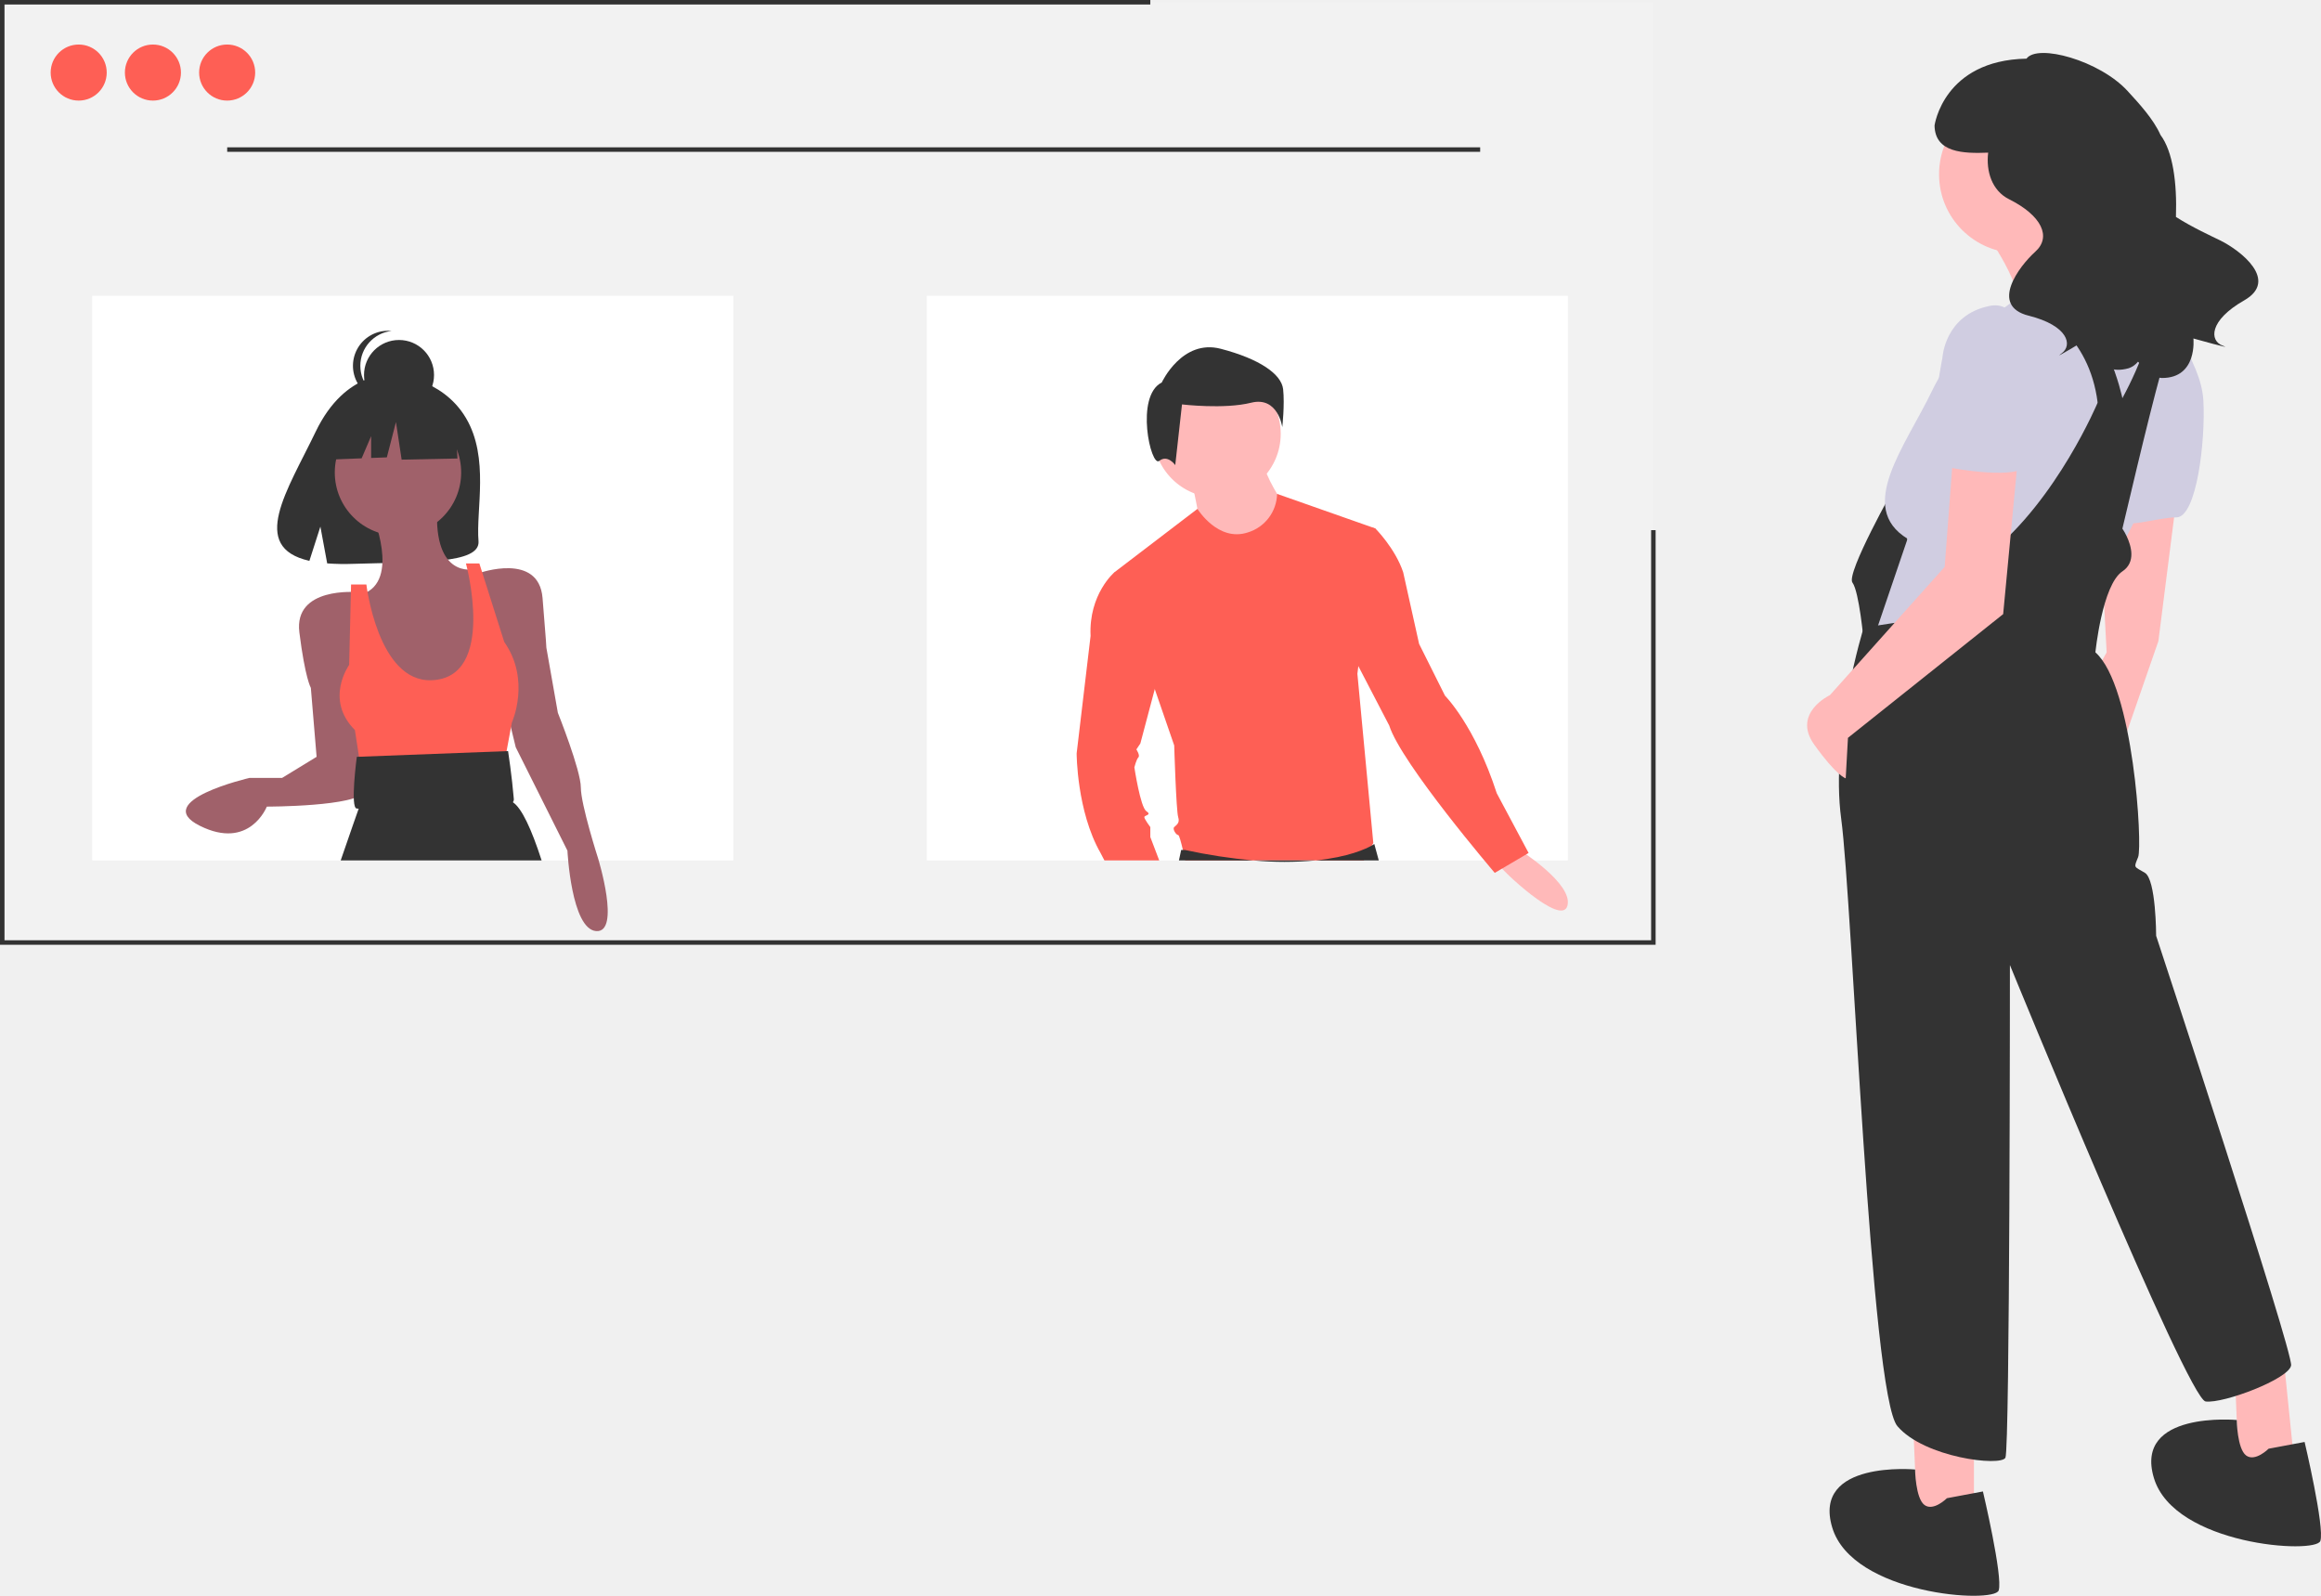
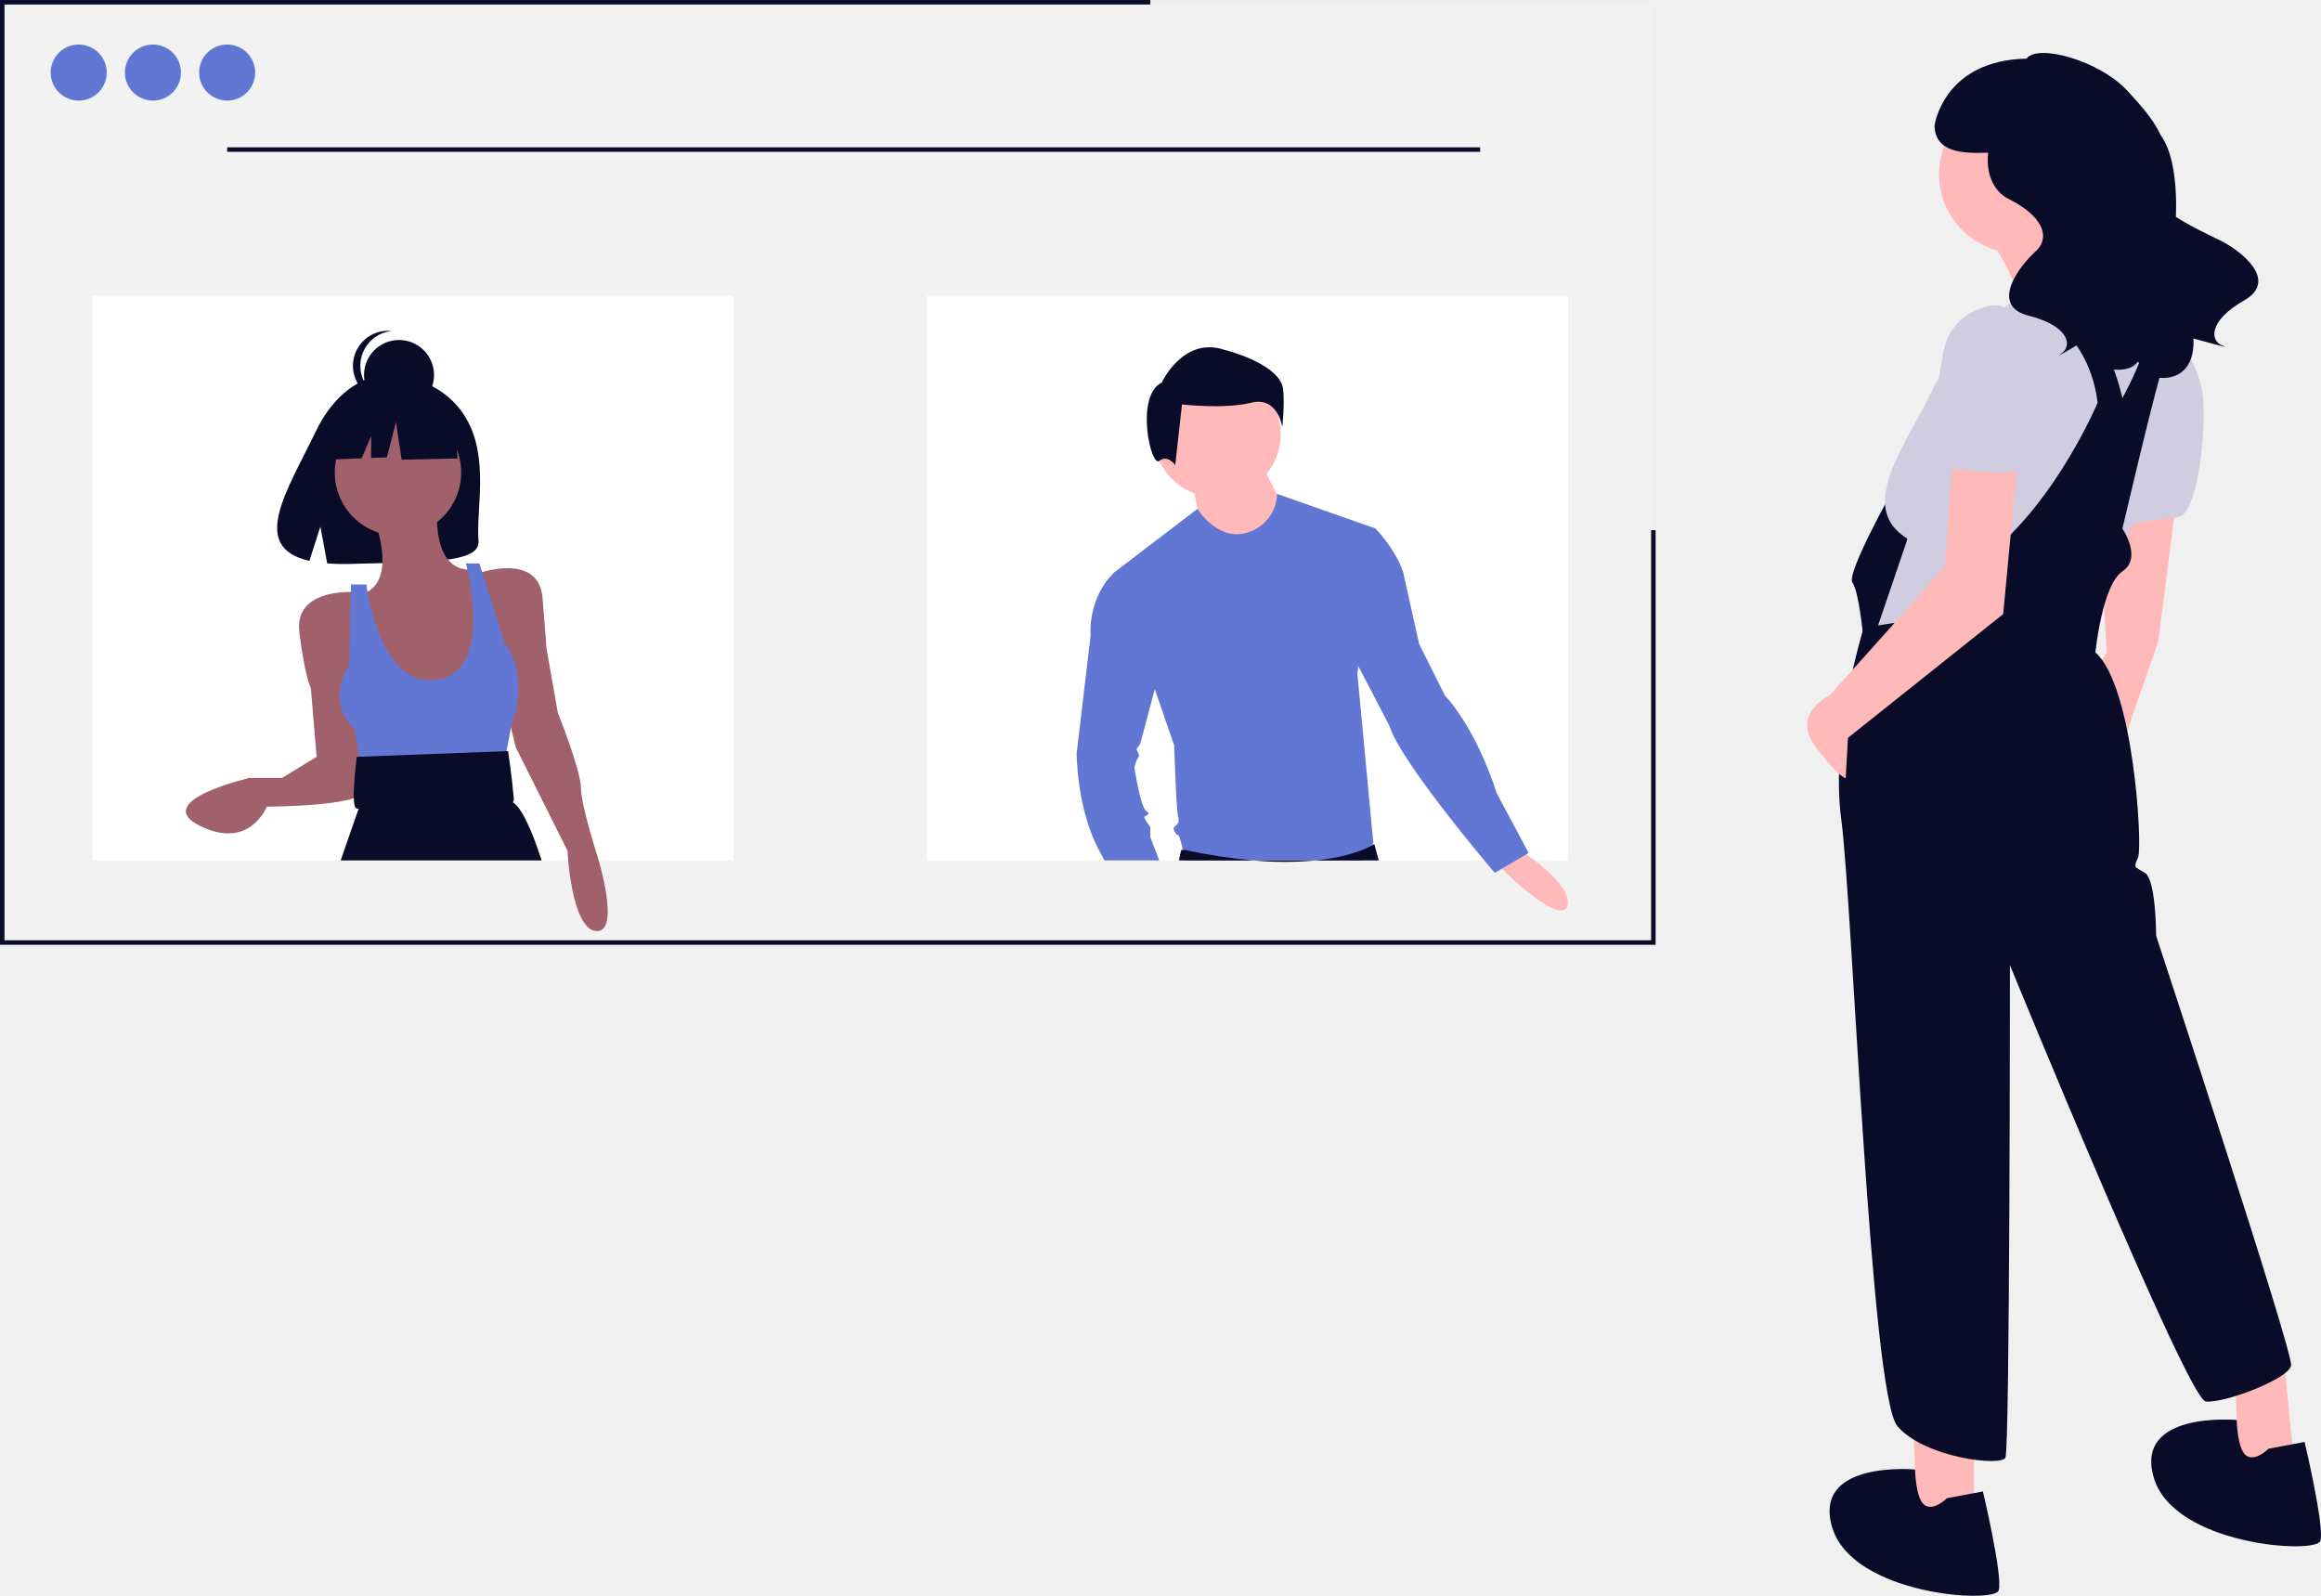
<svg xmlns="http://www.w3.org/2000/svg" id="ef85285a-d43b-4d94-bb8b-61c01752607d" data-name="Layer 1" width="1031.79" height="709.361" viewBox="0 0 1031.79 709.361">
  <polygon points="850.5 632.986 851.5 656.986 851.5 677.986 877.5 677.986 877.5 632.986 850.5 632.986" fill="#ffb9b9" />
  <polygon points="993.5 610.986 994.5 634.986 994.5 655.986 1020.5 655.986 1015.5 606.986 993.5 610.986" fill="#ffb9b9" />
  <polygon points="967.5 221.986 959.5 284.986 933.5 359.986 921.5 316.986 936.5 289.986 933.5 232.986 967.5 221.986" fill="#ffb9b9" />
-   <path d="M926.605,311.306s-22,39-19,43,5,26,5,26h8.327l13.673-34Z" transform="translate(-84.105 -95.31934)" fill="#333" />
+   <path d="M926.605,311.306s-22,39-19,43,5,26,5,26h8.327l13.673-34Z" transform="translate(-84.105 -95.31934)" fill="#0a0b29" />
  <circle cx="897" cy="77.486" r="35" fill="#ffb9b9" />
  <path d="M968.105,200.806s19,26,13,39,58-7,58-7-32-36-33-48Z" transform="translate(-84.105 -95.31934)" fill="#ffb9b9" />
  <path d="M1039.105,316.806c-2.25,3.38-4.46,7.15-6.6,11.13-1.01,1.89-2,3.83-2.98,5.79-11.62,23.42-20.42,51.08-20.42,51.08l-93-3,2.89-8.48,13.11-38.52c-23-14-1-41,11-66,11.02-22.96,33.86-38.23,37.5-40.57.33-.2.5-.31.5-.31l.42-.07,16.69-2.81,30.06-5.06h.01a41.528,41.528,0,0,1,14.9,5.6,30.094,30.094,0,0,1,9.41,9.42c3.65,5.8,5.36,12.78,5.67,20.25C1059.165,277.126,1048.125,303.276,1039.105,316.806Z" transform="translate(-84.105 -95.31934)" fill="#d0cde1" />
  <path d="M1044.605,234.306s18,21,19,39-3,52-12,52-25,6-24,0S1044.605,234.306,1044.605,234.306Z" transform="translate(-84.105 -95.31934)" fill="#d0cde1" />
-   <path d="M1027.605,272.306l-11,2c-3.73-29.87-25.31-41.9-36-46.07.33-.2.5-.31.5-.31l.42-.07,16.69-2.81C1020.265,236.416,1027.605,272.306,1027.605,272.306Z" transform="translate(-84.105 -95.31934)" fill="#333" />
-   <path d="M1102.605,702.306c-1,6-30,17-38,16s-87-194-87-194,0,215-2,219-36,0-48-14-20-233-25-270,10-85,10-85l6.39-.98,19.61-3.02s0-5,30-29,48-67,48-67l3-6,8,4c8.58-15.87,13.95-31.47,15.58-46.72a30.094,30.094,0,0,1,9.41,9.42c-.76,2.1-1.52,4.37-2.3,6.8-6.74,20.99-14.38,53.5-21.98,85.51-.24,1-.47,2-.71,2.99a26.47,26.47,0,0,1,1.92,3.42c2.02,4.27,4.16,11.53-1.92,15.58-9,6-12,36-12,36,17,15,21,86,19,91s-2,4,3,7,5,28,5,28S1103.605,696.306,1102.605,702.306Z" transform="translate(-84.105 -95.31934)" fill="#333" />
-   <path d="M949.605,761.306s-6,6-10,3-4.157-15.762-4.157-15.762S889.605,744.306,898.605,774.306s72,34,74,28-7-44-7-44Z" transform="translate(-84.105 -95.31934)" fill="#333" />
-   <path d="M1092.605,739.306s-6,6-10,3-4.157-15.762-4.157-15.762-45.843-4.238-36.843,25.762,72,34,74,28-7-44-7-44Z" transform="translate(-84.105 -95.31934)" fill="#333" />
+   <path d="M1027.605,272.306l-11,2c-3.73-29.87-25.31-41.9-36-46.07.33-.2.5-.31.5-.31l.42-.07,16.69-2.81C1020.265,236.416,1027.605,272.306,1027.605,272.306Z" transform="translate(-84.105 -95.31934)" fill="#0a0b29" />
+   <path d="M1102.605,702.306c-1,6-30,17-38,16s-87-194-87-194,0,215-2,219-36,0-48-14-20-233-25-270,10-85,10-85l6.39-.98,19.61-3.02s0-5,30-29,48-67,48-67l3-6,8,4c8.58-15.87,13.95-31.47,15.58-46.72a30.094,30.094,0,0,1,9.41,9.42c-.76,2.1-1.52,4.37-2.3,6.8-6.74,20.99-14.38,53.5-21.98,85.51-.24,1-.47,2-.71,2.99a26.47,26.47,0,0,1,1.92,3.42c2.02,4.27,4.16,11.53-1.92,15.58-9,6-12,36-12,36,17,15,21,86,19,91s-2,4,3,7,5,28,5,28S1103.605,696.306,1102.605,702.306Z" transform="translate(-84.105 -95.31934)" fill="#0a0b29" />
+   <path d="M949.605,761.306s-6,6-10,3-4.157-15.762-4.157-15.762S889.605,744.306,898.605,774.306s72,34,74,28-7-44-7-44Z" transform="translate(-84.105 -95.31934)" fill="#0a0b29" />
+   <path d="M1092.605,739.306s-6,6-10,3-4.157-15.762-4.157-15.762-45.843-4.238-36.843,25.762,72,34,74,28-7-44-7-44Z" transform="translate(-84.105 -95.31934)" fill="#0a0b29" />
  <path d="M952.605,294.306l-4,53-51,57s-17,8-7,22,14,15,14,15l1-18,69-55,7-74Z" transform="translate(-84.105 -95.31934)" fill="#ffb9b9" />
  <path d="M984.605,272.306s4-45-16-41-21,23-21,23-9,46-1,48,35,6,38,0S984.605,272.306,984.605,272.306Z" transform="translate(-84.105 -95.31934)" fill="#d0cde1" />
-   <path d="M1071.231,202.265c-3.895-1.929-12.495-5.821-19.82-10.511.514-15.256-1.365-29.105-6.864-36.446-3.087-7.009-9.569-14.026-14.646-19.552-12.467-13.57-40.035-21.145-44.925-14.365-36.981.73-40.875,29.718-40.875,29.718.192,12.125,12.794,12.508,23.833,12.067-.989,8.277,1.646,16.878,9.274,20.693,14.588,7.294,18.964,16.776,11.67,23.341s-20.423,24.07-2.918,28.446,19.694,13.129,14.588,16.776,11.67-6.565,11.67-6.565,2.918,17.506,18.235,13.129a9.213,9.213,0,0,0,4.093-2.9c4.137,4.545,7.827,7.233,10.609,7.248,15.93.084,14.02-17.559,14.02-17.559s18.908,5.31,13.008,3.175-6.153-11.154,9.525-20.088S1080.025,206.62,1071.231,202.265Z" transform="translate(-84.105 -95.31934)" fill="#333" />
+   <path d="M1071.231,202.265c-3.895-1.929-12.495-5.821-19.82-10.511.514-15.256-1.365-29.105-6.864-36.446-3.087-7.009-9.569-14.026-14.646-19.552-12.467-13.57-40.035-21.145-44.925-14.365-36.981.73-40.875,29.718-40.875,29.718.192,12.125,12.794,12.508,23.833,12.067-.989,8.277,1.646,16.878,9.274,20.693,14.588,7.294,18.964,16.776,11.67,23.341s-20.423,24.07-2.918,28.446,19.694,13.129,14.588,16.776,11.67-6.565,11.67-6.565,2.918,17.506,18.235,13.129a9.213,9.213,0,0,0,4.093-2.9c4.137,4.545,7.827,7.233,10.609,7.248,15.93.084,14.02-17.559,14.02-17.559s18.908,5.31,13.008,3.175-6.153-11.154,9.525-20.088S1080.025,206.62,1071.231,202.265Z" transform="translate(-84.105 -95.31934)" fill="#0a0b29" />
  <rect x="1" y="1" width="734" height="417.972" fill="#f2f2f2" />
-   <polygon points="736 419.973 0 419.973 0 0 511.364 0 511.364 2 2 2 2 417.973 734 417.973 734 235.661 736 235.661 736 419.973" fill="#333" />
-   <circle cx="34.981" cy="32.256" r="12.46" fill="#fe5f55" />
-   <circle cx="67.981" cy="32.256" r="12.46" fill="#fe5f55" />
-   <circle cx="100.981" cy="32.256" r="12.46" fill="#fe5f55" />
-   <rect x="101" y="65.486" width="557" height="2" fill="#333" />
+   <polygon points="736 419.973 0 419.973 0 0 511.364 0 511.364 2 2 2 2 417.973 734 417.973 734 235.661 736 235.661 736 419.973" fill="#0a0b29" />
+   <circle cx="34.981" cy="32.256" r="12.46" fill="#6277d3" />
+   <circle cx="67.981" cy="32.256" r="12.46" fill="#6277d3" />
+   <circle cx="100.981" cy="32.256" r="12.46" fill="#6277d3" />
+   <rect x="101" y="65.486" width="557" height="2" fill="#0a0b29" />
  <rect x="41" y="131.486" width="285" height="251" fill="#fff" />
  <rect x="412" y="131.486" width="285" height="251" fill="#fff" />
-   <path d="M291.258,281.158c-10.879-18.382-32.402-19.239-32.402-19.239s-20.973-2.682-34.427,25.314c-12.54,26.095-29.847,51.29-2.786,57.398l4.888-15.214,3.027,16.346a105.881,105.881,0,0,0,11.578.198c28.98-.936,56.58.274,55.691-10.126C295.646,322.012,301.726,298.846,291.258,281.158Z" transform="translate(-84.105 -95.31934)" fill="#333" />
+   <path d="M291.258,281.158c-10.879-18.382-32.402-19.239-32.402-19.239s-20.973-2.682-34.427,25.314c-12.54,26.095-29.847,51.29-2.786,57.398l4.888-15.214,3.027,16.346a105.881,105.881,0,0,0,11.578.198c28.98-.936,56.58.274,55.691-10.126C295.646,322.012,301.726,298.846,291.258,281.158Z" transform="translate(-84.105 -95.31934)" fill="#0a0b29" />
  <circle cx="176.919" cy="210.025" r="28.09" fill="#a0616a" />
  <path d="M249.532,323.645s12.768,29.792-4.256,35.751l17.024,56.18,28.941-1.702,7.661-18.727-1.702-28.09-2.554-18.727s-17.875,4.256-16.173-27.239Z" transform="translate(-84.105 -95.31934)" fill="#a0616a" />
  <path d="M242.723,358.545s-28.09-2.554-25.536,17.875,5.107,24.685,5.107,24.685l2.554,30.643-15.322,9.363h-14.47s-44.263,10.214-22.131,21.28,29.792-8.512,29.792-8.512,40.858,0,43.411-6.81S242.723,358.545,242.723,358.545Z" transform="translate(-84.105 -95.31934)" fill="#a0616a" />
  <path d="M297.2,350.032s26.387-9.363,28.09,11.066,1.702,22.131,1.702,22.131l5.107,28.941s10.214,25.536,10.214,33.197,7.661,31.495,7.661,31.495,10.214,33.197-.851,32.346-12.768-35.751-12.768-35.751l-22.983-45.965-6.81-28.09Z" transform="translate(-84.105 -95.31934)" fill="#a0616a" />
-   <path d="M246.979,355.14h-6.81l-.851,35.751s-11.066,15.322,2.554,28.941l3.405,22.131,62.138-2.554,4.256-22.983s8.512-18.727-3.405-35.751l-11.066-34.899h-5.958S305.042,396.66,275.92,397.7C252.086,398.551,246.979,355.14,246.979,355.14Z" transform="translate(-84.105 -95.31934)" fill="#fe5f55" />
-   <path d="M324.885,477.806h-89.33c4.71-13.72,7.72-22.23,8-23.01a.326.326,0,0,1,.02-.06l2.07-6.9.86-2.86.93-3.1,1.25-4.17,55.32-1.7,1.55,3.48,5.26,11.84a4.694,4.694,0,0,1,1.29.61C316.035,454.516,320.375,463.856,324.885,477.806Z" transform="translate(-84.105 -95.31934)" fill="#333" />
-   <path d="M309.968,429.195l-67.245,2.554s-3.069,22.983,0,22.983c.851,0,70.65,5.958,69.799-4.256S309.968,429.195,309.968,429.195Z" transform="translate(-84.105 -95.31934)" fill="#333" />
-   <circle cx="177.385" cy="166.693" r="15.562" fill="#333" />
-   <path d="M244.29,257.917A15.563,15.563,0,0,1,258.214,242.442a15.72,15.72,0,0,0-1.638-.087,15.562,15.562,0,1,0,1.638,31.037A15.563,15.563,0,0,1,244.29,257.917Z" transform="translate(-84.105 -95.31934)" fill="#333" />
-   <polygon points="202.343 184.067 181.08 172.929 151.715 177.485 145.64 204.318 160.763 203.737 164.988 193.878 164.988 203.574 171.967 203.306 176.017 187.611 178.548 204.318 203.356 203.812 202.343 184.067" fill="#333" />
+   <path d="M246.979,355.14h-6.81l-.851,35.751s-11.066,15.322,2.554,28.941l3.405,22.131,62.138-2.554,4.256-22.983s8.512-18.727-3.405-35.751l-11.066-34.899h-5.958S305.042,396.66,275.92,397.7C252.086,398.551,246.979,355.14,246.979,355.14Z" transform="translate(-84.105 -95.31934)" fill="#6277d3" />
+   <path d="M324.885,477.806h-89.33c4.71-13.72,7.72-22.23,8-23.01a.326.326,0,0,1,.02-.06l2.07-6.9.86-2.86.93-3.1,1.25-4.17,55.32-1.7,1.55,3.48,5.26,11.84a4.694,4.694,0,0,1,1.29.61C316.035,454.516,320.375,463.856,324.885,477.806Z" transform="translate(-84.105 -95.31934)" fill="#0a0b29" />
+   <path d="M309.968,429.195l-67.245,2.554s-3.069,22.983,0,22.983c.851,0,70.65,5.958,69.799-4.256S309.968,429.195,309.968,429.195Z" transform="translate(-84.105 -95.31934)" fill="#0a0b29" />
+   <circle cx="177.385" cy="166.693" r="15.562" fill="#0a0b29" />
+   <path d="M244.29,257.917A15.563,15.563,0,0,1,258.214,242.442a15.72,15.72,0,0,0-1.638-.087,15.562,15.562,0,1,0,1.638,31.037A15.563,15.563,0,0,1,244.29,257.917Z" transform="translate(-84.105 -95.31934)" fill="#0a0b29" />
+   <polygon points="202.343 184.067 181.08 172.929 151.715 177.485 145.64 204.318 160.763 203.737 164.988 193.878 164.988 203.574 171.967 203.306 176.017 187.611 178.548 204.318 203.356 203.812 202.343 184.067" fill="#0a0b29" />
  <circle cx="541.016" cy="192.85" r="28.323" fill="#ffb9b9" />
  <path d="M614.058,309.854s3.54,16.817,3.54,18.587,16.817,9.736,16.817,9.736l15.047-2.655,5.311-15.932s-8.851-13.277-8.851-18.587Z" transform="translate(-84.105 -95.31934)" fill="#ffb9b9" />
-   <path d="M690.375,477.806l3.65-6.68.58-1.07-7.08-75.23.42-3.4,7.54-61.21-43.65-15.35h-.01a18.315,18.315,0,0,1-12.98,17.12c-13.28,4.42-22.42-10.46-22.42-10.46l-36.89,28.16,17.92,51.96,8.64,25.04s.88,29.21,1.77,31.87c.88,2.65-.89,3.54-1.77,4.42-.89.89.88,3.54,1.77,3.54.44,0,1.32,3.32,2.1,6.64.4,1.7.77,3.4,1.03,4.65Z" transform="translate(-84.105 -95.31934)" fill="#fe5f55" />
+   <path d="M690.375,477.806l3.65-6.68.58-1.07-7.08-75.23.42-3.4,7.54-61.21-43.65-15.35h-.01a18.315,18.315,0,0,1-12.98,17.12c-13.28,4.42-22.42-10.46-22.42-10.46l-36.89,28.16,17.92,51.96,8.64,25.04s.88,29.21,1.77,31.87c.88,2.65-.89,3.54-1.77,4.42-.89.89.88,3.54,1.77,3.54.44,0,1.32,3.32,2.1,6.64.4,1.7.77,3.4,1.03,4.65Z" transform="translate(-84.105 -95.31934)" fill="#6277d3" />
  <path d="M759.657,473.155s23.898,15.047,21.242,24.783-30.093-16.817-30.093-17.702S759.657,473.155,759.657,473.155Z" transform="translate(-84.105 -95.31934)" fill="#ffb9b9" />
-   <path d="M690.375,477.806h6.66l-1.99-7.31a11.754,11.754,0,0,1-1.02.63c-2.61,1.48-10.4,5.19-25.11,6.68a149.045,149.045,0,0,1-27.6,0,241.597,241.597,0,0,1-30.36-4.65h-1.77l-.99,4.65h82.18Z" transform="translate(-84.105 -95.31934)" fill="#333" />
-   <path d="M600.56,265.35s8.993-19.484,26.228-14.988,26.978,11.241,27.727,17.985-.375,16.861-.375,16.861-1.873-13.863-13.863-10.866-30.724.749-30.724.749l-2.998,26.978s-3.372-4.871-7.119-1.873S588.57,271.345,600.56,265.35Z" transform="translate(-84.105 -95.31934)" fill="#333" />
-   <path d="M599.435,477.806h-24.36l-1.73-3.32c-10.62-18.59-10.62-44.26-10.62-44.26l6.19-52.22c-.88-18.59,10.62-28.32,10.62-28.32h13.28l9.74,32.75-5.1,19.21-6.41,24.16-1.77,2.65s1.77,2.66.88,3.54c-.88.89-1.77,4.43-1.77,4.43s2.66,17.7,5.32,19.47c2.65,1.77-.89,1.77-.89,2.66,0,.88,2.66,4.42,2.66,4.42v4.43Z" transform="translate(-84.105 -95.31934)" fill="#fe5f55" />
-   <path d="M680.44,327.556l15.047,2.655s8.851,8.851,12.391,19.472l7.081,31.864,11.506,23.013s13.277,13.277,23.013,43.37l14.162,26.553-15.047,8.851s-41.6-48.681-46.91-65.497L678.67,373.581Z" transform="translate(-84.105 -95.31934)" fill="#fe5f55" />
+   <path d="M690.375,477.806h6.66l-1.99-7.31a11.754,11.754,0,0,1-1.02.63c-2.61,1.48-10.4,5.19-25.11,6.68a149.045,149.045,0,0,1-27.6,0,241.597,241.597,0,0,1-30.36-4.65h-1.77l-.99,4.65h82.18Z" transform="translate(-84.105 -95.31934)" fill="#0a0b29" />
+   <path d="M600.56,265.35s8.993-19.484,26.228-14.988,26.978,11.241,27.727,17.985-.375,16.861-.375,16.861-1.873-13.863-13.863-10.866-30.724.749-30.724.749l-2.998,26.978s-3.372-4.871-7.119-1.873S588.57,271.345,600.56,265.35Z" transform="translate(-84.105 -95.31934)" fill="#0a0b29" />
+   <path d="M599.435,477.806h-24.36l-1.73-3.32c-10.62-18.59-10.62-44.26-10.62-44.26l6.19-52.22c-.88-18.59,10.62-28.32,10.62-28.32h13.28l9.74,32.75-5.1,19.21-6.41,24.16-1.77,2.65s1.77,2.66.88,3.54c-.88.89-1.77,4.43-1.77,4.43s2.66,17.7,5.32,19.47c2.65,1.77-.89,1.77-.89,2.66,0,.88,2.66,4.42,2.66,4.42v4.43Z" transform="translate(-84.105 -95.31934)" fill="#6277d3" />
+   <path d="M680.44,327.556l15.047,2.655s8.851,8.851,12.391,19.472l7.081,31.864,11.506,23.013s13.277,13.277,23.013,43.37l14.162,26.553-15.047,8.851s-41.6-48.681-46.91-65.497L678.67,373.581Z" transform="translate(-84.105 -95.31934)" fill="#6277d3" />
</svg>
